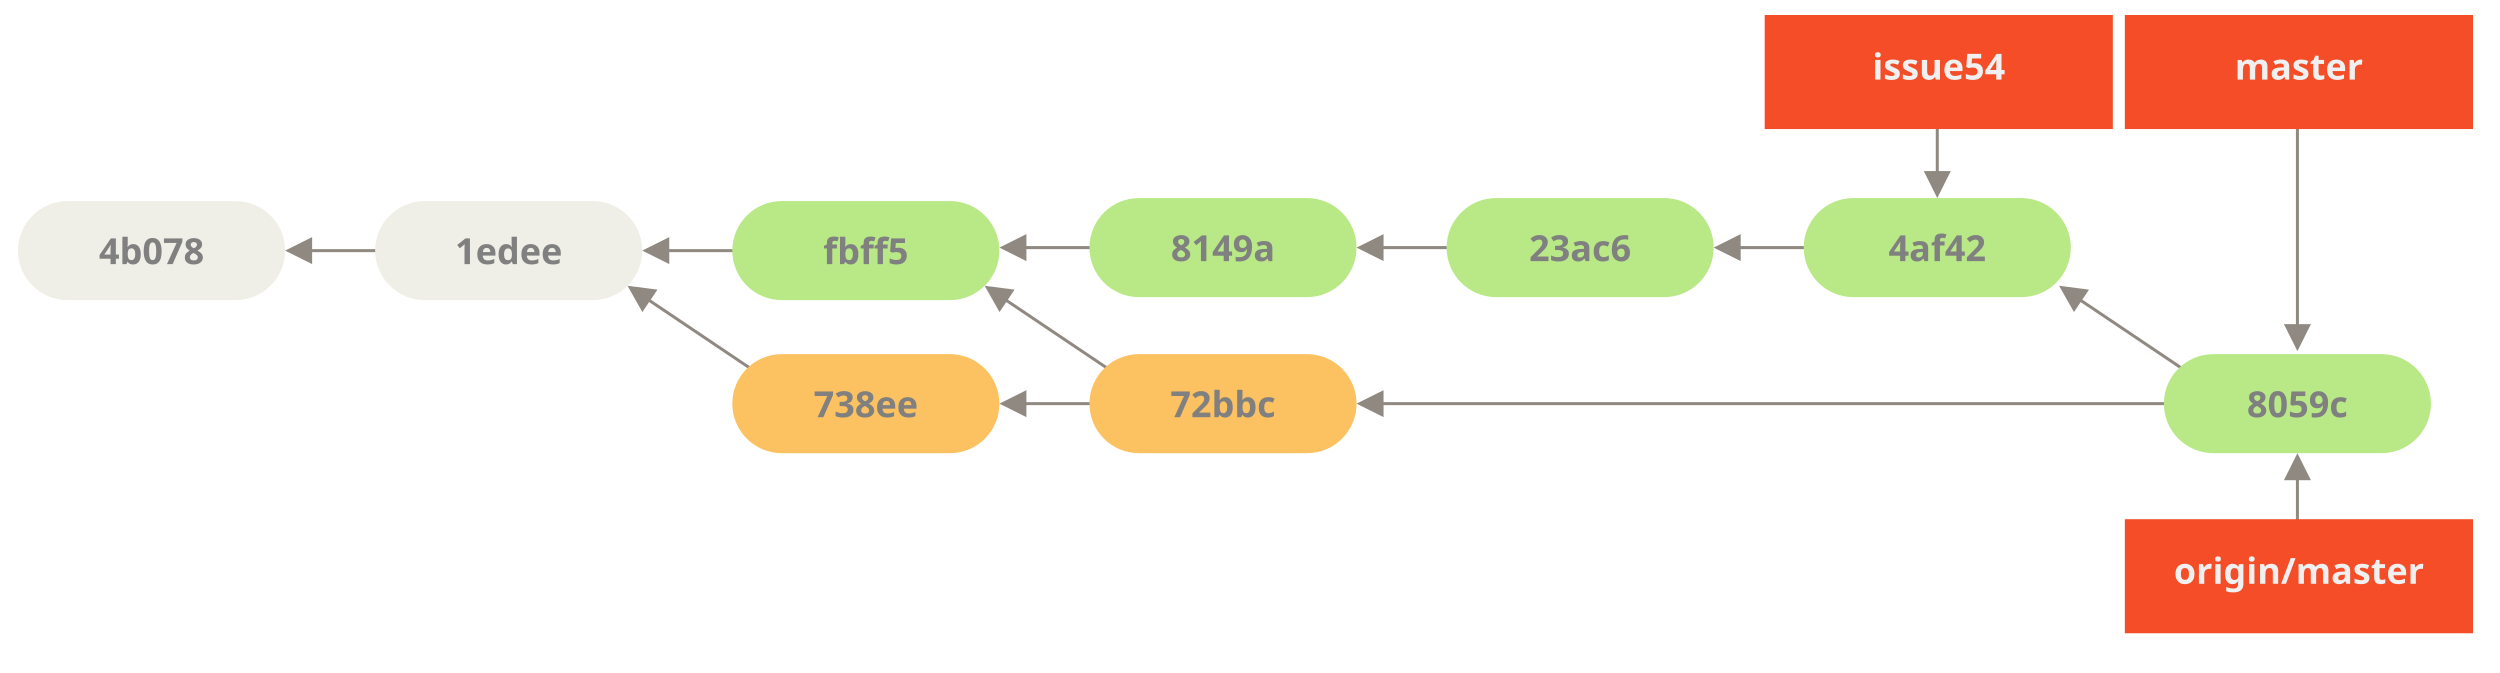
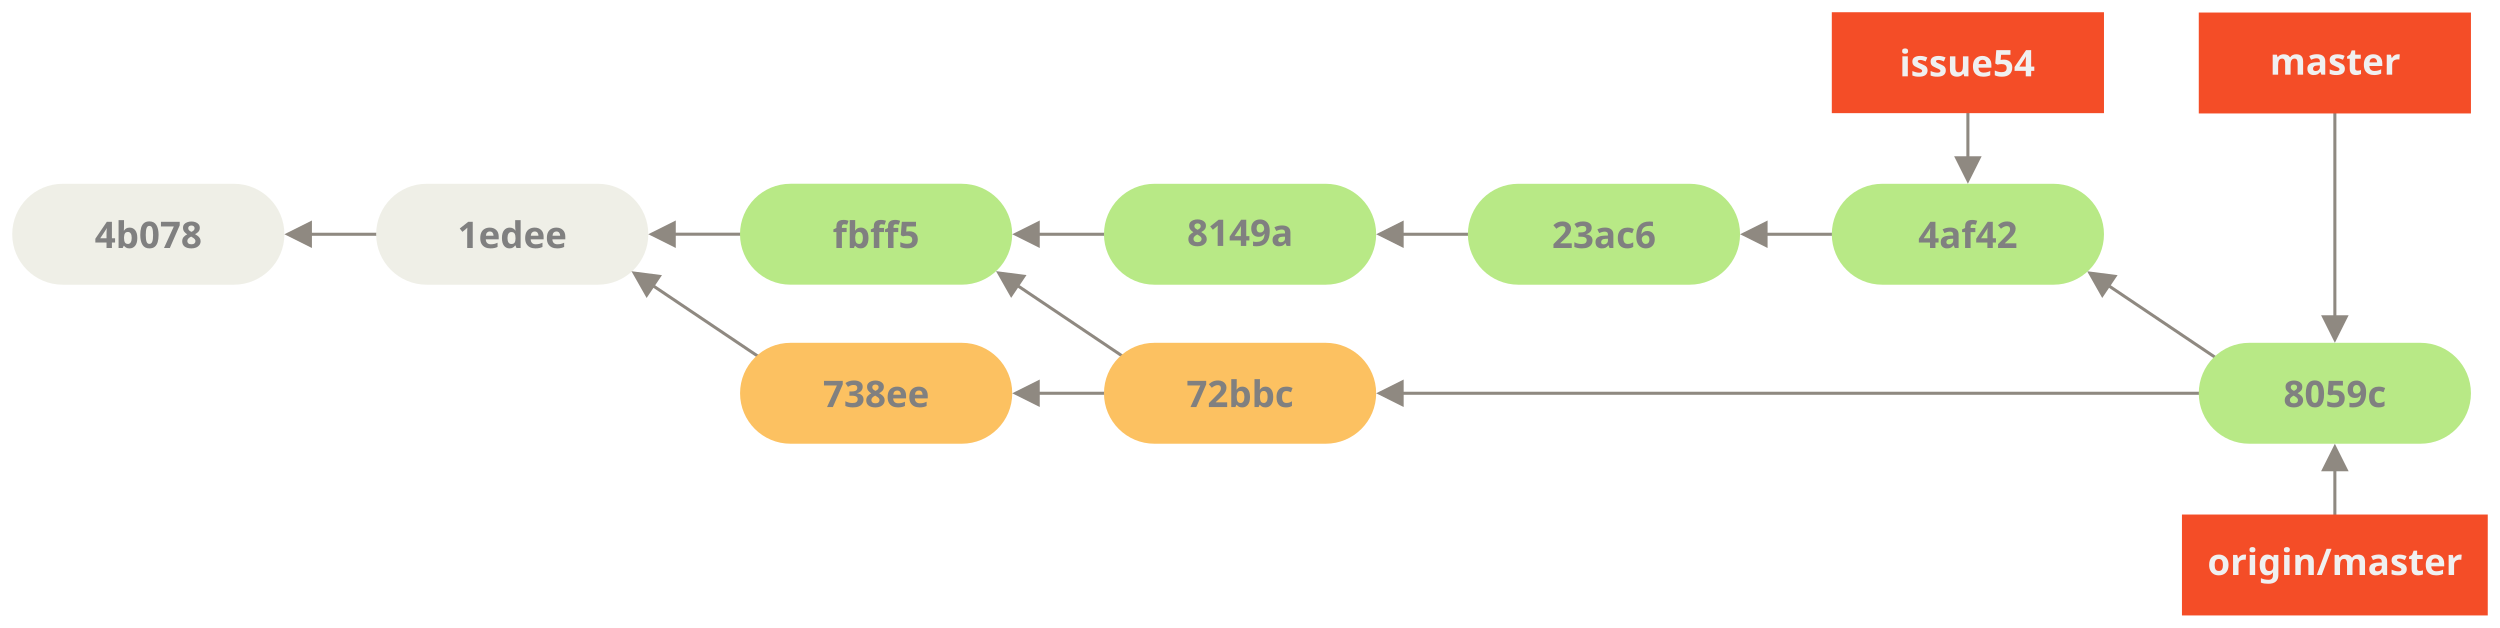
- <svg xmlns="http://www.w3.org/2000/svg" width="833px" height="224px" viewBox="0 0 833 224" version="1.1">
-   <g id="05---Small-Team-7" stroke="none" stroke-width="1" fill="none" fill-rule="evenodd">
-     <g id="brown" transform="translate(6, 67)">
-       <rect id="Rectangle-1" fill="#EFEFE7" fill-rule="evenodd" x="0" y="0" width="89" height="33" rx="16.5" />
-       <text stroke="none" font-family="Source Code Pro" font-size="12px" font-weight="700" fill="#979797" fill-opacity="1" text-anchor="middle" id="C6">
-         <tspan fill="#808080" x="44.5" y="21" fill-opacity="1">4b078</tspan>
+ <svg xmlns="http://www.w3.org/2000/svg" id="svg21946" version="1.1" viewBox="0 0 817.5 205.25">
+   <g id="g22236" transform="translate(-2,-5.9)">
+     <g id="brown" transform="translate(6,66)" style="fill-rule:evenodd;fill:none">
+       <rect id="Rectangle-1" width="89" height="33" rx="16.5" ry="16.5" style="fill-rule:evenodd;fill:#efefe7" />
+       <text id="C6" font-size="12px" font-weight="700" style="fill:#979797;font-family:'Source Code Pro';font-size:12px;font-weight:700;text-anchor:middle">
+         <tspan id="tspan21832" x="44.5" y="21" style="fill:gray">4b078</tspan>
      </text>
    </g>
-     <g id="Line-+-brown-2" transform="translate(95, 67)">
-       <path id="Line" d="M9,16 L54,16 L54,17 L9,17 L9,21 L0,16.5 L9,12 L9,16 Z" fill="#8F8981" fill-rule="nonzero" />
-       <g id="brown" transform="translate(30, 0)">
-         <rect id="Rectangle-1" fill="#EFEFE7" fill-rule="evenodd" x="0" y="0" width="89" height="33" rx="16.5" />
-         <text stroke="none" font-family="Source Code Pro" font-size="12px" font-weight="700" fill="#979797" fill-opacity="1" text-anchor="middle" id="C6">
-           <tspan fill="#808080" x="44.5" y="21" fill-opacity="1">1edee</tspan>
+     <g id="Line-+-brown-2" transform="translate(95,66)" style="fill-rule:evenodd;fill:none">
+       <path id="Line" d="m9 16h45v1h-45v4l-9-4.5 9-4.5z" style="fill-rule:nonzero;fill:#8f8981" />
+       <g id="g21843" transform="translate(30)">
+         <rect id="rect21837" width="89" height="33" rx="16.5" ry="16.5" style="fill-rule:evenodd;fill:#efefe7" />
+         <text id="text21841" font-size="12px" font-weight="700" style="fill:#979797;font-family:'Source Code Pro';font-size:12px;font-weight:700;text-anchor:middle">
+           <tspan id="tspan21839" x="44.5" y="21" style="fill:gray">1edee</tspan>
        </text>
      </g>
    </g>
-     <g id="Line-+-brown-3" transform="translate(214, 67)">
-       <path id="Line" d="M9,16 L54,16 L54,17 L9,17 L9,21 L0,16.5 L9,12 L9,16 Z" fill="#8F8981" fill-rule="nonzero" />
-       <g id="jessica" transform="translate(30, 0)">
-         <rect id="Rectangle-1" fill="#B8E986" fill-rule="evenodd" x="0" y="0" width="89" height="33" rx="16.5" />
-         <text stroke="none" font-family="Source Code Pro" font-size="12px" font-weight="700" fill="#979797" fill-opacity="1" text-anchor="middle" id="C3'">
-           <tspan fill="#808080" x="44.5" y="21" fill-opacity="1">fbff5</tspan>
+     <g id="Line-+-brown-3" transform="translate(213.98 65.991)" style="fill-rule:evenodd;fill:none">
+       <path id="path21846" d="m9 16h45v1h-45v4l-9-4.5 9-4.5z" style="fill-rule:nonzero;fill:#8f8981" />
+       <g id="jessica" transform="translate(30)">
+         <rect id="rect21848" width="89" height="33" rx="16.5" ry="16.5" style="fill-rule:evenodd;fill:#b8e986" />
+         <text id="C3'" font-size="12px" font-weight="700" style="fill:#979797;font-family:'Source Code Pro';font-size:12px;font-weight:700;text-anchor:middle">
+           <tspan id="tspan21850" x="44.5" y="21" style="fill:gray">fbff5</tspan>
        </text>
      </g>
    </g>
-     <g id="Line-+-brown-6" transform="translate(209, 95)">
-       <path id="Line" d="M7.833,4.828 L59.194,39.364 L58.636,40.194 L7.275,5.658 L5.043,8.977 L0.085,0.221 L10.065,1.509 L7.833,4.828 Z" fill="#8F8981" fill-rule="nonzero" />
-       <g id="john" transform="translate(35, 23)">
-         <rect id="Rectangle-1" fill="#FCC161" fill-rule="evenodd" x="0" y="0" width="89" height="33" rx="16.5" />
-         <text stroke="none" font-family="Source Code Pro" font-size="12px" font-weight="700" fill="#979797" fill-opacity="1" text-anchor="middle" id="C3'">
-           <tspan fill="#808080" x="44.5" y="21" fill-opacity="1">738ee</tspan>
+     <g id="g22162">
+       <path id="path21855" transform="translate(208.4 94.365)" d="m7.833 4.828 51.361 34.536-.558.83-51.361-34.536-2.232 3.319-4.958-8.756 9.98 1.288z" style="fill:#8f8981" />
+       <g id="john" transform="translate(244,118)" style="fill-rule:evenodd;fill:none">
+         <rect id="rect21857" width="89" height="33" rx="16.5" ry="16.5" style="fill-rule:evenodd;fill:#fcc161" />
+         <text id="text21861" font-size="12px" font-weight="700" style="fill:#979797;font-family:'Source Code Pro';font-size:12px;font-weight:700;text-anchor:middle">
+           <tspan id="tspan21859" x="44.5" y="21" style="fill:gray">738ee</tspan>
        </text>
      </g>
    </g>
-     <path id="Line-4" d="M335.833,99.828 L387.194,134.364 L386.636,135.194 L335.275,100.658 L333.043,103.977 L328.085,95.221 L338.065,96.509 L335.833,99.828 Z" fill="#8F8981" fill-rule="nonzero" />
-     <path id="Line-5" d="M342,134 L387,134 L387,135 L342,135 L342,139 L333,134.5 L342,130 L342,134 Z" fill="#8F8981" fill-rule="nonzero" />
-     <g id="john" transform="translate(363, 118)">
-       <rect id="Rectangle-1" fill="#FCC161" fill-rule="evenodd" x="0" y="0" width="89" height="33" rx="16.5" />
-       <text stroke="none" font-family="Source Code Pro" font-size="12px" font-weight="700" fill="#979797" fill-opacity="1" text-anchor="middle" id="C3'">
-         <tspan fill="#808080" x="44.5" y="21" fill-opacity="1">72bbc</tspan>
-       </text>
-     </g>
-     <path id="Line-7" d="M693.833,99.828 L745.194,134.364 L744.636,135.194 L693.275,100.658 L691.043,103.977 L686.085,95.221 L696.065,96.509 L693.833,99.828 Z" fill="#8F8981" fill-rule="nonzero" />
-     <path id="Line-6" d="M461,134 L745,134 L745,135 L461,135 L461,139 L452,134.5 L461,130 L461,134 Z" fill="#8F8981" fill-rule="nonzero" />
-     <g id="jessica" transform="translate(721, 118)">
-       <rect id="Rectangle-1" fill="#B8E986" fill-rule="evenodd" x="0" y="0" width="89" height="33" rx="16.5" />
-       <text stroke="none" font-family="Source Code Pro" font-size="12px" font-weight="700" fill="#979797" fill-opacity="1" text-anchor="middle" id="C3'">
-         <tspan fill="#808080" x="44.5" y="21" fill-opacity="1">8059c</tspan>
-       </text>
-     </g>
-     <g id="Line-+-brown-4" transform="translate(333, 66)">
-       <path id="Line" d="M9,16 L54,16 L54,17 L9,17 L9,21 L0,16.5 L9,12 L9,16 Z" fill="#8F8981" fill-rule="nonzero" />
-       <g id="jessica" transform="translate(30, 0)">
-         <rect id="Rectangle-1" fill="#B8E986" fill-rule="evenodd" x="0" y="0" width="89" height="33" rx="16.5" />
-         <text stroke="none" font-family="Source Code Pro" font-size="12px" font-weight="700" fill="#979797" fill-opacity="1" text-anchor="middle" id="C3'">
-           <tspan fill="#808080" x="44.5" y="21" fill-opacity="1">8149a</tspan>
+     <g id="g22148">
+       <path id="Line-4" transform="translate(-.39392 -.66408)" d="m335.83 99.828 51.361 34.536-.558.83-51.361-34.536-2.232 3.319-4.958-8.756 9.98 1.288z" style="fill:#8f8981" />
+       <path id="Line-5" d="m342 134h45v1h-45v4l-9-4.5 9-4.5z" style="fill:#8f8981" />
+       <g id="g21873" transform="translate(363,118)" style="fill-rule:evenodd;fill:none">
+         <rect id="rect21867" width="89" height="33" rx="16.5" ry="16.5" style="fill-rule:evenodd;fill:#fcc161" />
+         <text id="text21871" font-size="12px" font-weight="700" style="fill:#979797;font-family:'Source Code Pro';font-size:12px;font-weight:700;text-anchor:middle">
+           <tspan id="tspan21869" x="44.5" y="21" style="fill:gray">72bbc</tspan>
        </text>
      </g>
    </g>
-     <g id="Line-+-brown-5" transform="translate(452, 66)">
-       <path id="Line" d="M9,16 L54,16 L54,17 L9,17 L9,21 L0,16.5 L9,12 L9,16 Z" fill="#8F8981" fill-rule="nonzero" />
-       <g id="jessica" transform="translate(30, 0)">
-         <rect id="Rectangle-1" fill="#B8E986" fill-rule="evenodd" x="0" y="0" width="89" height="33" rx="16.5" />
-         <text stroke="none" font-family="Source Code Pro" font-size="12px" font-weight="700" fill="#979797" fill-opacity="1" text-anchor="middle" id="C3'">
-           <tspan fill="#808080" x="44.5" y="21" fill-opacity="1">23ac6</tspan>
+     <g id="g22133">
+       <path id="Line-7" transform="translate(-1.6099 -.63484)" d="m693.83 99.828 51.361 34.536-.558.83-51.361-34.536-2.232 3.319-4.958-8.756 9.98 1.288z" style="fill:#8f8981" />
+       <path id="Line-6" d="m461 134h284v1h-284v4l-9-4.5 9-4.5z" style="fill:#8f8981" />
+       <g id="g21883" transform="translate(721,118)" style="fill-rule:evenodd;fill:none">
+         <rect id="rect21877" width="89" height="33" rx="16.5" ry="16.5" style="fill-rule:evenodd;fill:#b8e986" />
+         <text id="text21881" font-size="12px" font-weight="700" style="fill:#979797;font-family:'Source Code Pro';font-size:12px;font-weight:700;text-anchor:middle">
+           <tspan id="tspan21879" x="44.5" y="21" style="fill:gray">8059c</tspan>
        </text>
      </g>
    </g>
-     <path id="Line-3" d="M580,82 L625,82 L625,83 L580,83 L580,87 L571,82.5 L580,78 L580,82 Z" fill="#8F8981" fill-rule="nonzero" />
-     <g id="jessica" transform="translate(601, 66)">
-       <rect id="Rectangle-1" fill="#B8E986" fill-rule="evenodd" x="0" y="0" width="89" height="33" rx="16.5" />
-       <text stroke="none" font-family="Source Code Pro" font-size="12px" font-weight="700" fill="#979797" fill-opacity="1" text-anchor="middle" id="C3'">
-         <tspan fill="#808080" x="44.5" y="21" fill-opacity="1">4af42</tspan>
-       </text>
-     </g>
-     <g id="Line-2-+-ref" transform="translate(708, 151)">
-       <path id="Line-2" d="M58,9 L58,32 L57,32 L57,9 L53,9 L57.5,0 L62,9 L58,9 Z" fill="#8F8981" fill-rule="nonzero" />
-       <g id="ref" transform="translate(0, 22)">
-         <rect id="Rectangle-2" fill="#F44D27" x="0" y="0" width="116" height="38" />
-         <text stroke="none" font-family="Source Code Pro" font-size="12px" font-weight="700" fill="#979797" fill-opacity="1" text-anchor="middle" id="master">
-           <tspan fill="#f0f0f0" x="58" y="21.515" fill-opacity="1">origin/master</tspan>
+     <g id="g22155">
+       <path id="path21885" transform="translate(333,66)" d="m9 16h45v1h-45v4l-9-4.5 9-4.5z" style="fill:#8f8981" />
+       <g id="g22038">
+         <rect id="rect21887" transform="translate(363,66)" width="89" height="33" rx="16.5" ry="16.5" style="fill-rule:evenodd;fill:#b8e986" />
+         <text id="text21891" transform="translate(363.02 65.31)" font-size="12px" font-weight="700" style="fill-rule:evenodd;fill:#979797;font-family:'Source Code Pro';font-size:12px;font-weight:700;text-anchor:middle">
+           <tspan id="tspan21889" x="44.5" y="21" style="fill:gray">8149a</tspan>
        </text>
      </g>
    </g>
-     <g id="Line-2-+-ref-2" transform="translate(708, 5)">
-       <path id="Line-2" d="M57,103 L57,8 L58,8 L58,103 L62,103 L57.5,112 L53,103 L57,103 Z" fill="#8F8981" fill-rule="nonzero" />
-       <g id="ref">
-         <rect id="Rectangle-2" fill="#F44D27" x="0" y="0" width="116" height="38" />
-         <text stroke="none" font-family="Source Code Pro" font-size="12px" font-weight="700" fill="#979797" fill-opacity="1" text-anchor="middle" id="master">
-           <tspan fill="#f0f0f0" x="58" y="21.515" fill-opacity="1">master</tspan>
+     <g id="Line-+-brown-5" transform="translate(452,66)" style="fill-rule:evenodd;fill:none">
+       <path id="path21896" d="m9 16h45v1h-45v4l-9-4.5 9-4.5z" style="fill-rule:nonzero;fill:#8f8981" />
+       <g id="g21904" transform="translate(30)">
+         <rect id="rect21898" width="89" height="33" rx="16.5" ry="16.5" style="fill-rule:evenodd;fill:#b8e986" />
+         <text id="text21902" font-size="12px" font-weight="700" style="fill:#979797;font-family:'Source Code Pro';font-size:12px;font-weight:700;text-anchor:middle">
+           <tspan id="tspan21900" x="44.5" y="21" style="fill:gray">23ac6</tspan>
        </text>
      </g>
    </g>
-     <g id="Line-2-+-ref-3" transform="translate(588, 5)">
-       <path id="Line-2" d="M57,52 L57,9 L58,9 L58,52 L62,52 L57.5,61 L53,52 L57,52 Z" fill="#8F8981" fill-rule="nonzero" />
-       <g id="ref">
-         <rect id="Rectangle-2" fill="#F44D27" x="0" y="0" width="116" height="38" />
-         <text stroke="none" font-family="Source Code Pro" font-size="12px" font-weight="700" fill="#979797" fill-opacity="1" text-anchor="middle" id="master">
-           <tspan fill="#f0f0f0" x="58" y="21.515" fill-opacity="1">issue54</tspan>
+     <g id="g22140">
+       <path id="Line-3" d="m580 82h45v1h-45v4l-9-4.5 9-4.5z" style="fill:#8f8981" />
+       <g id="g21914" transform="translate(601,66)" style="fill-rule:evenodd;fill:none">
+         <rect id="rect21908" width="89" height="33" rx="16.5" ry="16.5" style="fill-rule:evenodd;fill:#b8e986" />
+         <text id="text21912" font-size="12px" font-weight="700" style="fill:#979797;font-family:'Source Code Pro';font-size:12px;font-weight:700;text-anchor:middle">
+           <tspan id="tspan21910" x="44.5" y="21" style="fill:gray">4af42</tspan>
+         </text>
+       </g>
+     </g>
+     <g id="g22111">
+       <path id="Line-2" transform="translate(708,151)" d="m58 9v23h-1v-23h-4l4.5-9 4.5 9z" style="fill:#8f8981" />
+       <g id="g22104" transform="translate(-.47234 -.6)">
+         <rect id="Rectangle-2" transform="matrix(.86207 0 0 .86842 715.97 174.75)" width="116" height="38" style="fill-rule:evenodd;fill:#f44d27" />
+         <text id="master" transform="translate(708,173)" font-size="12px" font-weight="700" style="fill-rule:evenodd;fill:#979797;font-family:'Source Code Pro';font-size:12px;font-weight:700;text-anchor:middle">
+           <tspan id="tspan21918" x="58" y="21.515" style="fill:#f0f0f0">origin/master</tspan>
+         </text>
+       </g>
+     </g>
+     <g id="g22125">
+       <path id="path21923" transform="translate(708,6)" d="m57 103v-95h1v95h4l-4.5 9-4.5-9z" style="fill:#8f8981" />
+       <g id="g22118">
+         <rect id="rect21925" transform="matrix(.76724 0 0 .86842 721 10)" width="116" height="38" style="fill-rule:evenodd;fill:#f44d27" />
+         <text id="text21929" transform="translate(707.6 8.8008)" font-size="12px" font-weight="700" style="fill-rule:evenodd;fill:#979797;font-family:'Source Code Pro';font-size:12px;font-weight:700;text-anchor:middle">
+           <tspan id="tspan21927" x="58" y="21.515" style="fill:#f0f0f0">master</tspan>
+         </text>
+       </g>
+     </g>
+     <g id="g22075">
+       <path id="path21934" transform="translate(588,5)" d="m57 52v-43h1v43h4l-4.5 9-4.5-9z" style="fill:#8f8981" />
+       <g id="g22068" transform="translate(13)">
+         <rect id="rect21936" transform="matrix(.76724 0 0 .86842 588 9.9)" width="116" height="38" style="fill-rule:evenodd;fill:#f44d27" />
+         <text id="text21940" transform="translate(574.28 9.3428)" font-size="12px" font-weight="700" style="fill-rule:evenodd;fill:#979797;font-family:'Source Code Pro';font-size:12px;font-weight:700;text-anchor:middle">
+           <tspan id="tspan21938" x="58" y="21.515" style="fill:#f0f0f0">issue54</tspan>
        </text>
      </g>
    </g>
  </g>
</svg>
